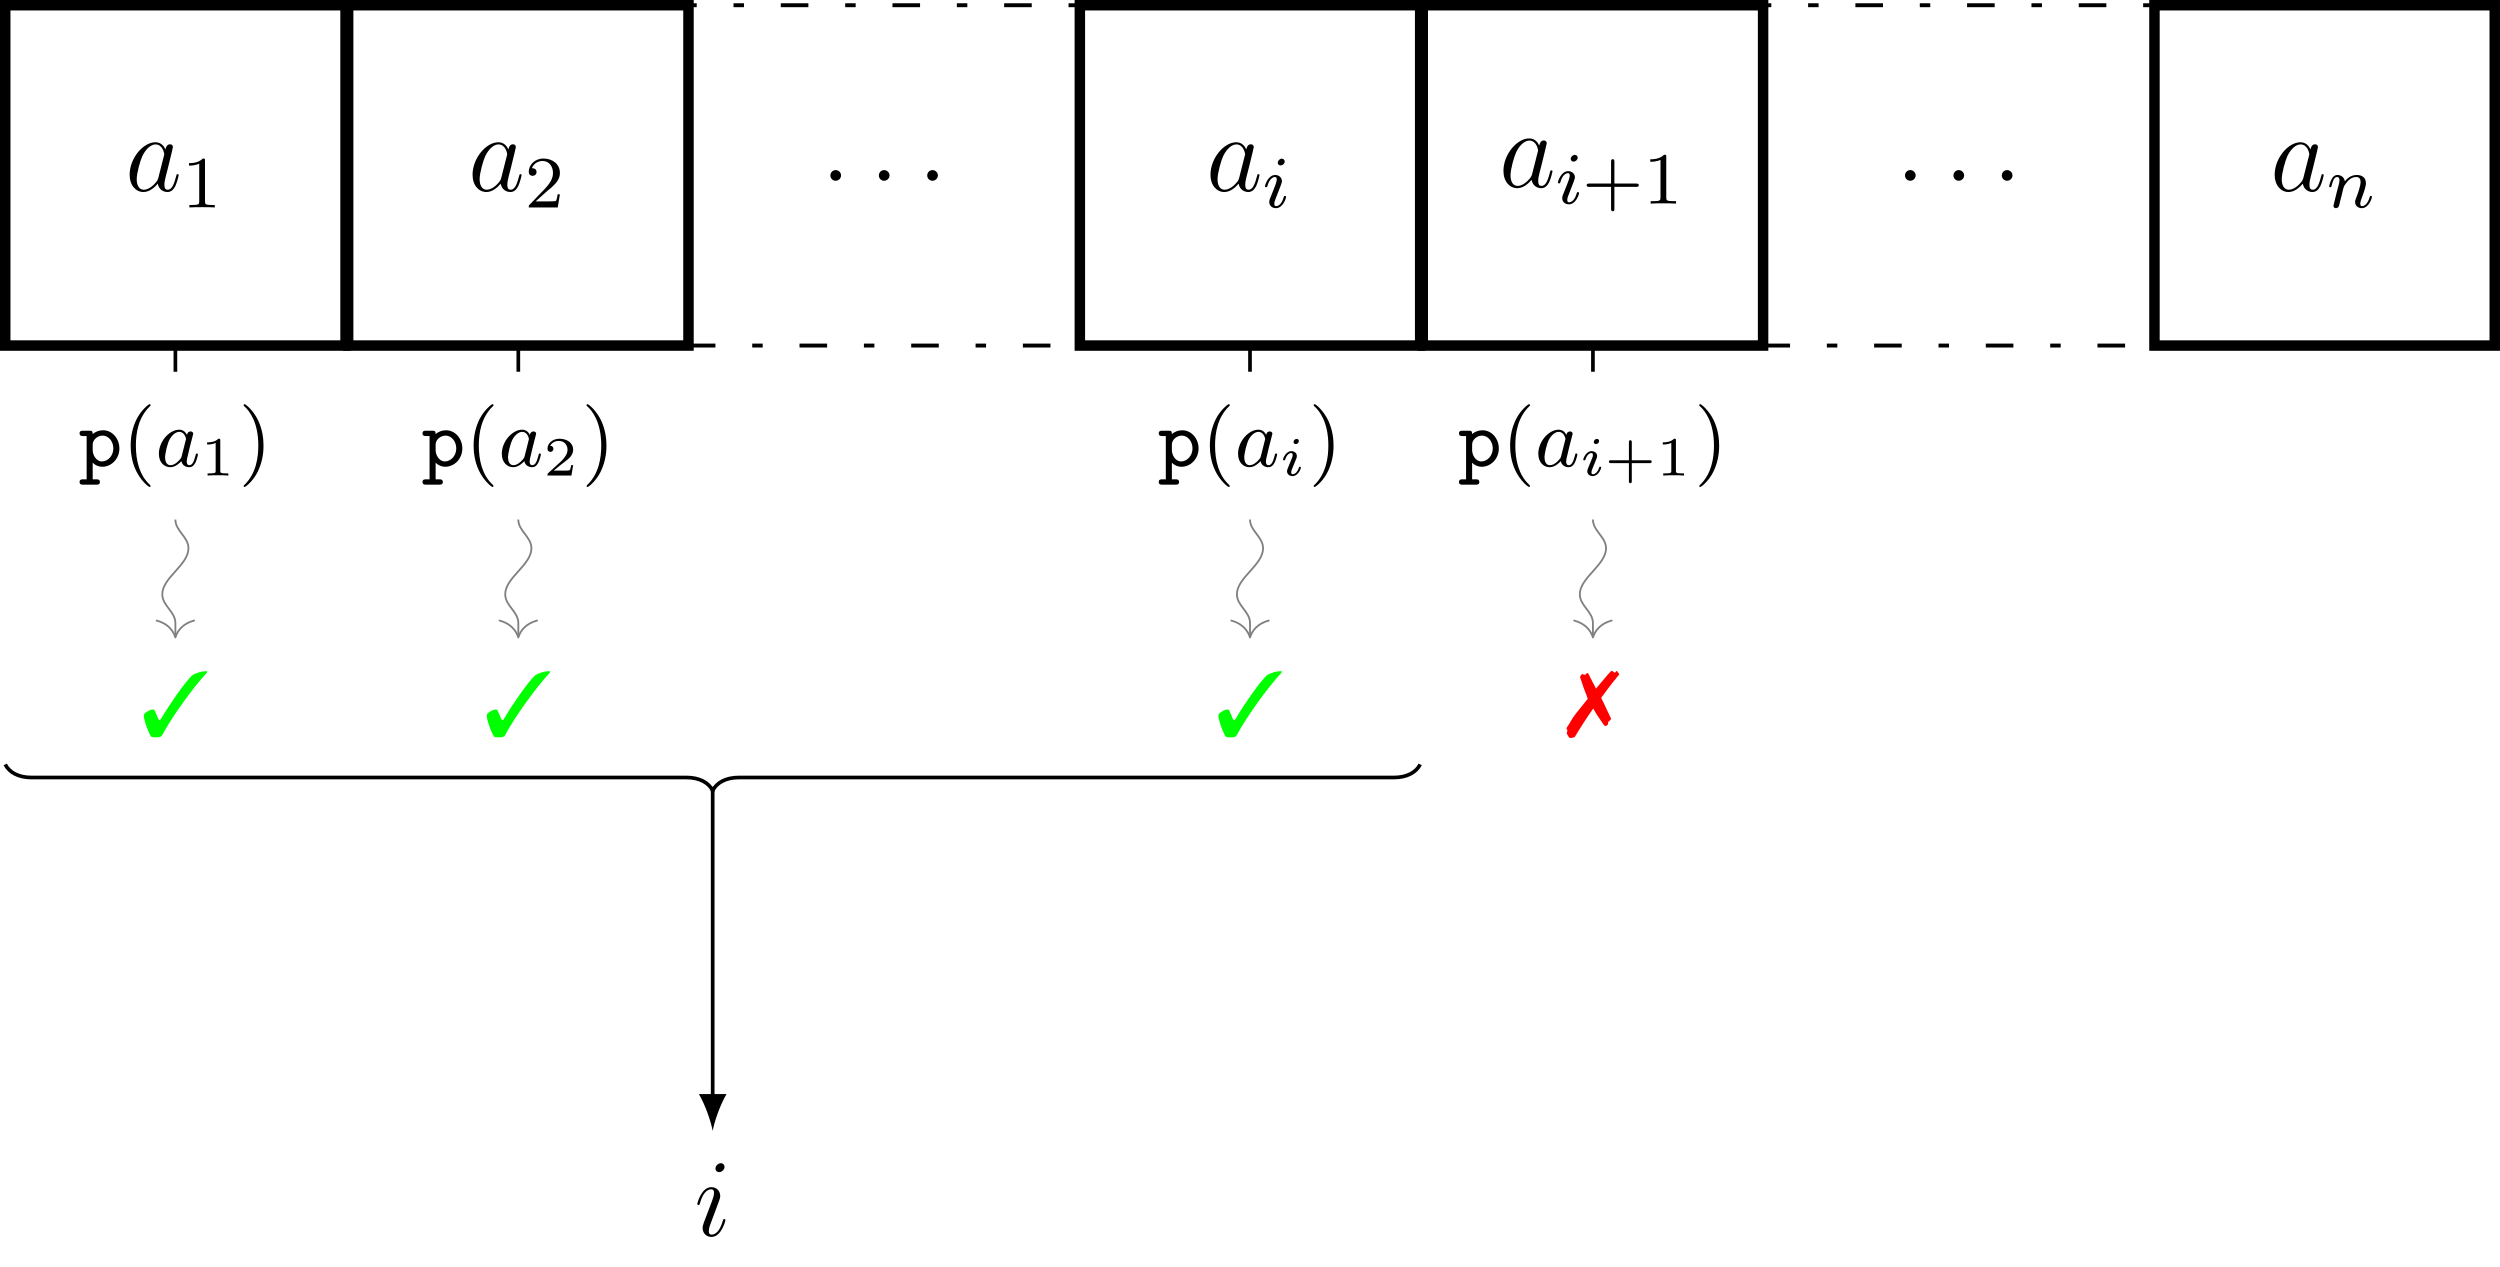
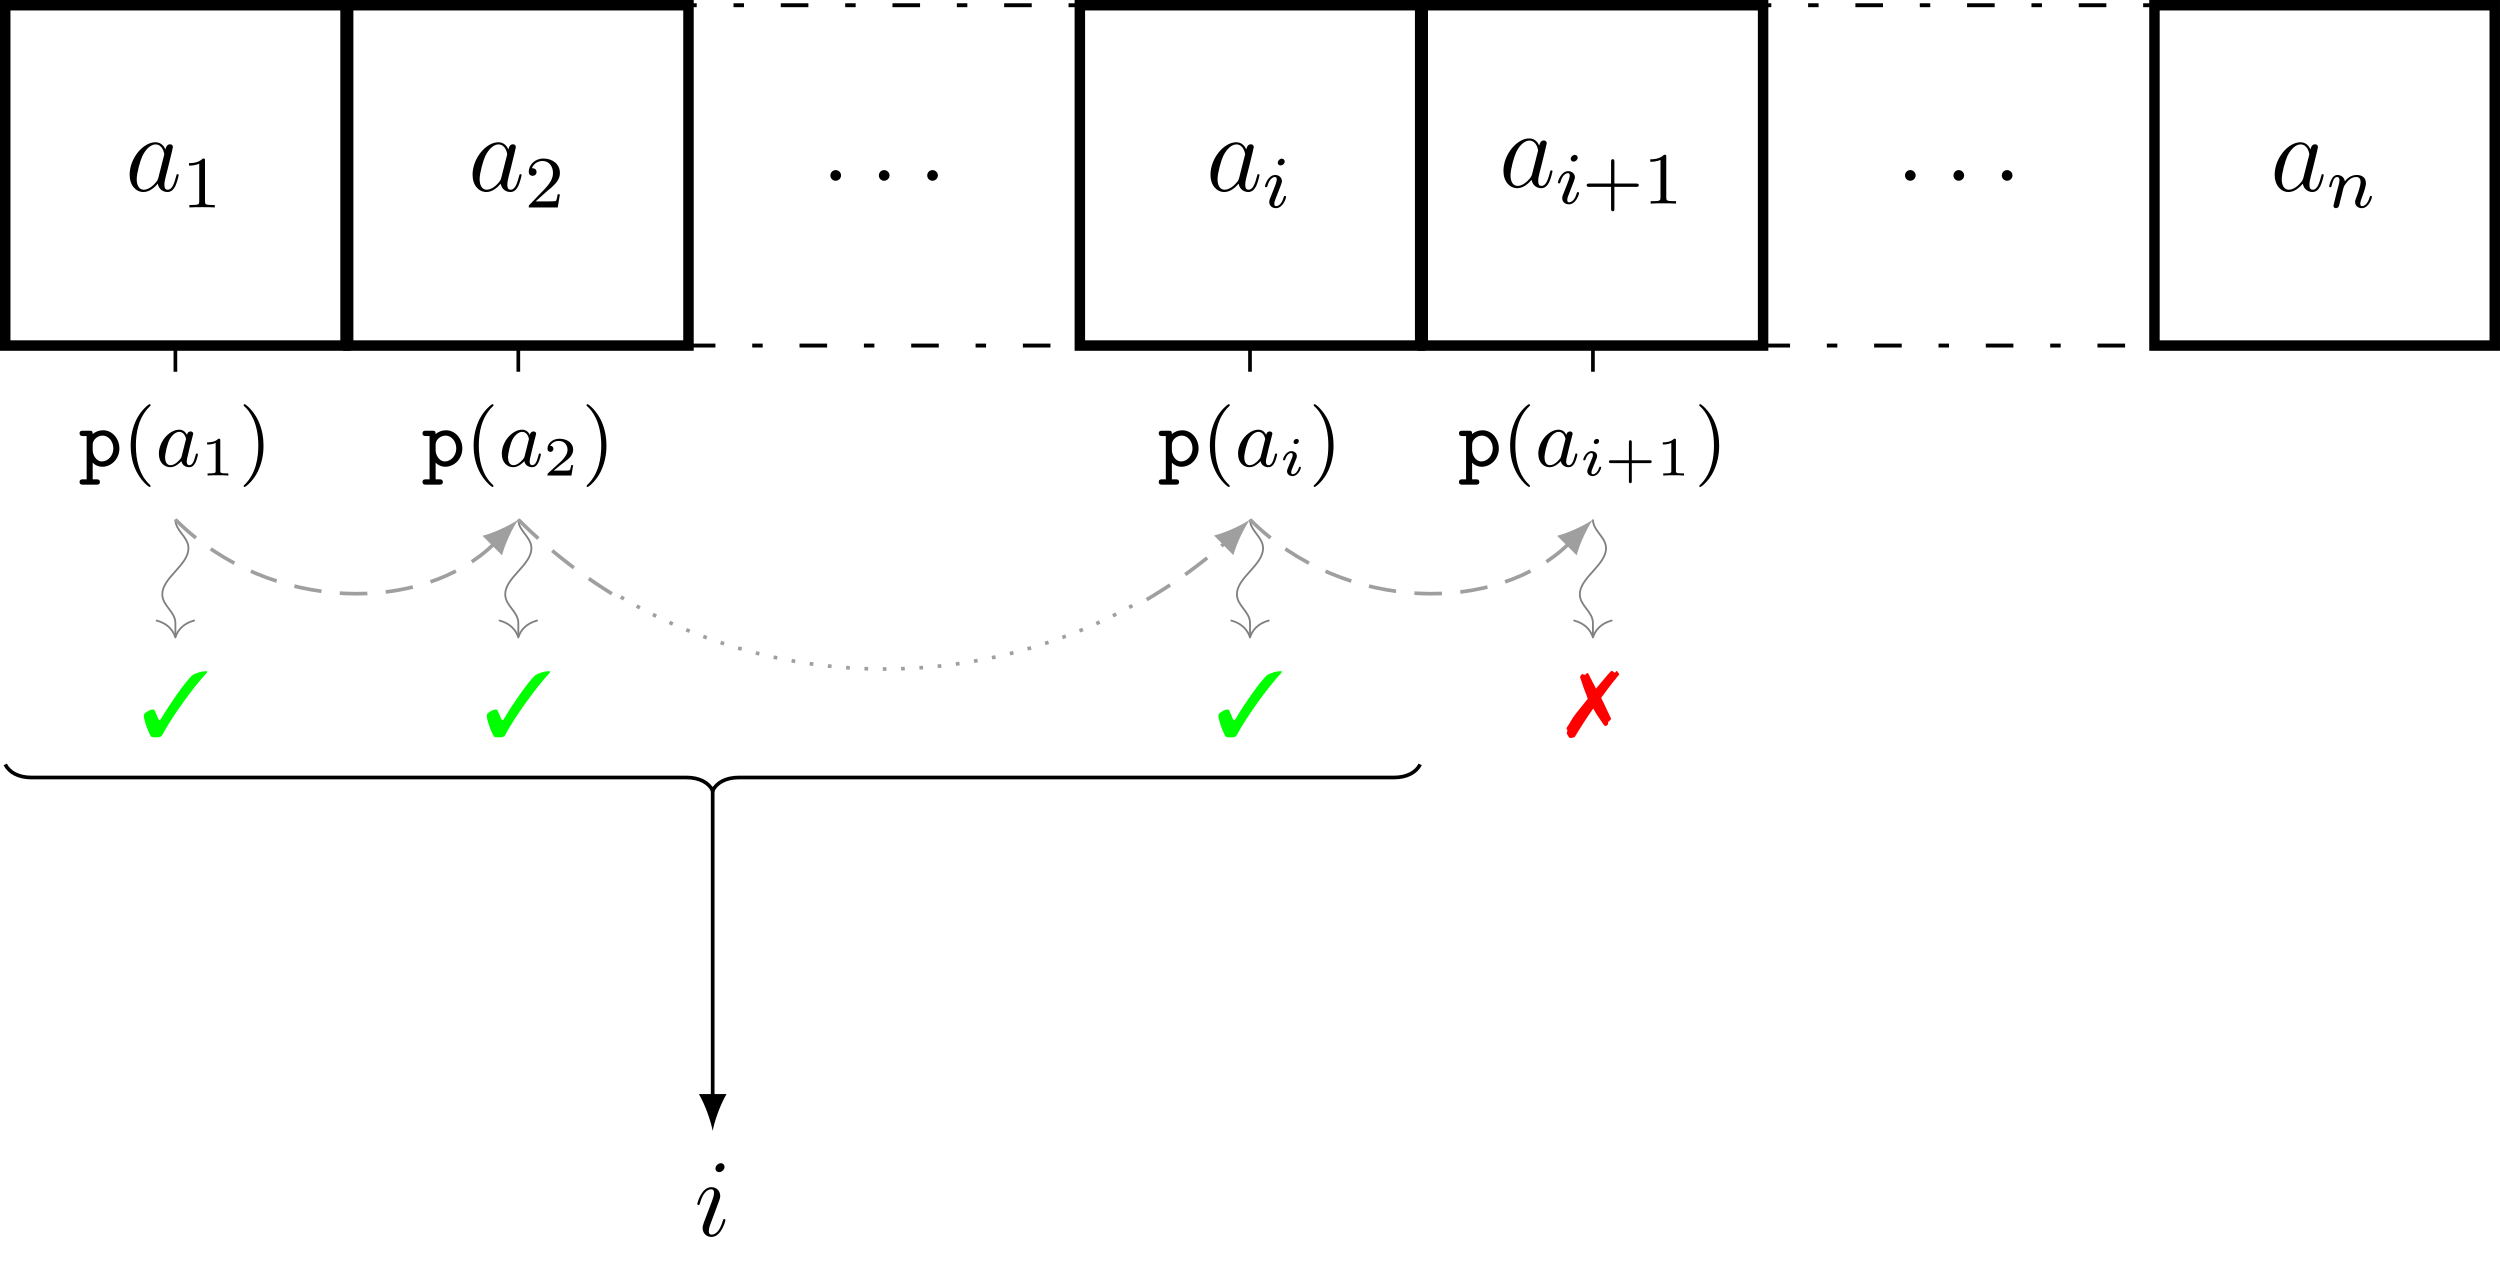
<svg xmlns="http://www.w3.org/2000/svg" xmlns:xlink="http://www.w3.org/1999/xlink" width="270.709pt" height="137.135pt" viewBox="0 0 270.709 137.135" version="1.1">
  <defs>
    <g>
      <symbol overflow="visible" id="glyph0-0">
        <path style="stroke:none;" d="" />
      </symbol>
      <symbol overflow="visible" id="glyph0-1">
        <path style="stroke:none;" d="M 3.594 -1.422 C 3.531 -1.219 3.531 -1.188 3.375 -0.969 C 3.109 -0.641 2.578 -0.125 2.016 -0.125 C 1.531 -0.125 1.25 -0.562 1.25 -1.266 C 1.25 -1.922 1.625 -3.266 1.859 -3.766 C 2.266 -4.609 2.828 -5.031 3.281 -5.031 C 4.078 -5.031 4.234 -4.047 4.234 -3.953 C 4.234 -3.938 4.203 -3.797 4.188 -3.766 Z M 4.359 -4.484 C 4.234 -4.797 3.906 -5.266 3.281 -5.266 C 1.938 -5.266 0.484 -3.531 0.484 -1.75 C 0.484 -0.578 1.172 0.125 1.984 0.125 C 2.641 0.125 3.203 -0.391 3.531 -0.781 C 3.656 -0.078 4.219 0.125 4.578 0.125 C 4.938 0.125 5.219 -0.094 5.438 -0.531 C 5.625 -0.938 5.797 -1.656 5.797 -1.703 C 5.797 -1.766 5.75 -1.812 5.672 -1.812 C 5.562 -1.812 5.562 -1.75 5.516 -1.578 C 5.328 -0.875 5.109 -0.125 4.609 -0.125 C 4.266 -0.125 4.25 -0.438 4.25 -0.672 C 4.25 -0.938 4.281 -1.078 4.391 -1.547 C 4.469 -1.844 4.531 -2.109 4.625 -2.453 C 5.062 -4.25 5.172 -4.672 5.172 -4.75 C 5.172 -4.906 5.047 -5.047 4.859 -5.047 C 4.484 -5.047 4.391 -4.625 4.359 -4.484 Z M 4.359 -4.484 " />
      </symbol>
      <symbol overflow="visible" id="glyph0-2">
        <path style="stroke:none;" d="M 2.203 -0.578 C 2.203 -0.922 1.906 -1.156 1.625 -1.156 C 1.281 -1.156 1.047 -0.875 1.047 -0.578 C 1.047 -0.234 1.328 0 1.609 0 C 1.953 0 2.203 -0.281 2.203 -0.578 Z M 2.203 -0.578 " />
      </symbol>
      <symbol overflow="visible" id="glyph0-3">
        <path style="stroke:none;" d="M 3.375 -1.703 C 3.375 -1.766 3.328 -1.812 3.266 -1.812 C 3.156 -1.812 3.141 -1.781 3.078 -1.578 C 2.766 -0.484 2.281 -0.125 1.891 -0.125 C 1.75 -0.125 1.578 -0.156 1.578 -0.516 C 1.578 -0.844 1.719 -1.188 1.859 -1.547 L 2.688 -3.781 C 2.719 -3.875 2.812 -4.094 2.812 -4.312 C 2.812 -4.812 2.453 -5.266 1.859 -5.266 C 0.766 -5.266 0.328 -3.531 0.328 -3.438 C 0.328 -3.391 0.375 -3.328 0.453 -3.328 C 0.562 -3.328 0.578 -3.375 0.625 -3.547 C 0.906 -4.547 1.359 -5.031 1.828 -5.031 C 1.938 -5.031 2.141 -5.016 2.141 -4.641 C 2.141 -4.328 1.984 -3.938 1.891 -3.672 L 1.047 -1.453 C 0.984 -1.25 0.906 -1.062 0.906 -0.844 C 0.906 -0.312 1.281 0.125 1.859 0.125 C 2.953 0.125 3.375 -1.625 3.375 -1.703 Z M 3.281 -7.453 C 3.281 -7.641 3.141 -7.859 2.875 -7.859 C 2.609 -7.859 2.297 -7.594 2.297 -7.281 C 2.297 -6.984 2.547 -6.891 2.688 -6.891 C 3.016 -6.891 3.281 -7.203 3.281 -7.453 Z M 3.281 -7.453 " />
      </symbol>
      <symbol overflow="visible" id="glyph1-0">
        <path style="stroke:none;" d="" />
      </symbol>
      <symbol overflow="visible" id="glyph1-1">
        <path style="stroke:none;" d="M 2.5 -5.078 C 2.5 -5.297 2.484 -5.297 2.266 -5.297 C 1.938 -4.984 1.516 -4.797 0.766 -4.797 L 0.766 -4.531 C 0.984 -4.531 1.406 -4.531 1.875 -4.734 L 1.875 -0.656 C 1.875 -0.359 1.844 -0.266 1.094 -0.266 L 0.812 -0.266 L 0.812 0 C 1.141 -0.031 1.828 -0.031 2.188 -0.031 C 2.547 -0.031 3.234 -0.031 3.562 0 L 3.562 -0.266 L 3.281 -0.266 C 2.531 -0.266 2.5 -0.359 2.5 -0.656 Z M 2.5 -5.078 " />
      </symbol>
      <symbol overflow="visible" id="glyph1-2">
        <path style="stroke:none;" d="M 2.25 -1.625 C 2.375 -1.75 2.703 -2.016 2.844 -2.125 C 3.328 -2.578 3.797 -3.016 3.797 -3.734 C 3.797 -4.688 3 -5.297 2.016 -5.297 C 1.047 -5.297 0.422 -4.578 0.422 -3.859 C 0.422 -3.469 0.734 -3.422 0.844 -3.422 C 1.016 -3.422 1.266 -3.531 1.266 -3.844 C 1.266 -4.25 0.859 -4.25 0.766 -4.25 C 1 -4.844 1.531 -5.031 1.922 -5.031 C 2.656 -5.031 3.047 -4.406 3.047 -3.734 C 3.047 -2.906 2.469 -2.297 1.516 -1.344 L 0.516 -0.297 C 0.422 -0.219 0.422 -0.203 0.422 0 L 3.562 0 L 3.797 -1.422 L 3.547 -1.422 C 3.531 -1.266 3.469 -0.875 3.375 -0.719 C 3.328 -0.656 2.719 -0.656 2.594 -0.656 L 1.172 -0.656 Z M 2.25 -1.625 " />
      </symbol>
      <symbol overflow="visible" id="glyph1-3">
        <path style="stroke:none;" d="M 3.469 -1.812 L 5.812 -1.812 C 5.922 -1.812 6.109 -1.812 6.109 -1.984 C 6.109 -2.172 5.922 -2.172 5.812 -2.172 L 3.469 -2.172 L 3.469 -4.531 C 3.469 -4.641 3.469 -4.812 3.297 -4.812 C 3.109 -4.812 3.109 -4.641 3.109 -4.531 L 3.109 -2.172 L 0.75 -2.172 C 0.641 -2.172 0.469 -2.172 0.469 -1.984 C 0.469 -1.812 0.641 -1.812 0.75 -1.812 L 3.109 -1.812 L 3.109 0.547 C 3.109 0.656 3.109 0.828 3.297 0.828 C 3.469 0.828 3.469 0.656 3.469 0.547 Z M 3.469 -1.812 " />
      </symbol>
      <symbol overflow="visible" id="glyph2-0">
        <path style="stroke:none;" d="" />
      </symbol>
      <symbol overflow="visible" id="glyph2-1">
        <path style="stroke:none;" d="M 2.375 -4.969 C 2.375 -5.141 2.25 -5.281 2.062 -5.281 C 1.859 -5.281 1.625 -5.078 1.625 -4.844 C 1.625 -4.672 1.75 -4.547 1.938 -4.547 C 2.141 -4.547 2.375 -4.734 2.375 -4.969 Z M 1.219 -2.047 L 0.781 -0.953 C 0.734 -0.828 0.703 -0.734 0.703 -0.594 C 0.703 -0.203 1 0.078 1.422 0.078 C 2.203 0.078 2.531 -1.031 2.531 -1.141 C 2.531 -1.219 2.469 -1.25 2.406 -1.25 C 2.312 -1.25 2.297 -1.188 2.266 -1.109 C 2.094 -0.469 1.766 -0.141 1.438 -0.141 C 1.344 -0.141 1.25 -0.188 1.25 -0.391 C 1.25 -0.594 1.312 -0.734 1.406 -0.984 C 1.484 -1.188 1.562 -1.406 1.656 -1.625 L 1.906 -2.266 C 1.969 -2.453 2.078 -2.703 2.078 -2.844 C 2.078 -3.234 1.75 -3.516 1.344 -3.516 C 0.578 -3.516 0.234 -2.406 0.234 -2.297 C 0.234 -2.219 0.297 -2.188 0.359 -2.188 C 0.469 -2.188 0.469 -2.234 0.5 -2.312 C 0.719 -3.078 1.078 -3.297 1.328 -3.297 C 1.438 -3.297 1.516 -3.25 1.516 -3.031 C 1.516 -2.953 1.5 -2.844 1.422 -2.594 Z M 1.219 -2.047 " />
      </symbol>
      <symbol overflow="visible" id="glyph2-2">
        <path style="stroke:none;" d="M 1.594 -1.312 C 1.625 -1.422 1.703 -1.734 1.719 -1.844 C 1.828 -2.281 1.828 -2.281 2.016 -2.547 C 2.281 -2.938 2.656 -3.297 3.188 -3.297 C 3.469 -3.297 3.641 -3.125 3.641 -2.75 C 3.641 -2.312 3.312 -1.406 3.156 -1.016 C 3.047 -0.75 3.047 -0.703 3.047 -0.594 C 3.047 -0.141 3.422 0.078 3.766 0.078 C 4.547 0.078 4.875 -1.031 4.875 -1.141 C 4.875 -1.219 4.812 -1.25 4.75 -1.25 C 4.656 -1.25 4.641 -1.188 4.625 -1.109 C 4.438 -0.453 4.094 -0.141 3.797 -0.141 C 3.672 -0.141 3.609 -0.219 3.609 -0.406 C 3.609 -0.594 3.672 -0.766 3.75 -0.969 C 3.859 -1.266 4.219 -2.188 4.219 -2.625 C 4.219 -3.234 3.797 -3.516 3.234 -3.516 C 2.578 -3.516 2.172 -3.125 1.938 -2.828 C 1.875 -3.266 1.531 -3.516 1.125 -3.516 C 0.844 -3.516 0.641 -3.328 0.516 -3.078 C 0.312 -2.703 0.234 -2.312 0.234 -2.297 C 0.234 -2.219 0.297 -2.188 0.359 -2.188 C 0.469 -2.188 0.469 -2.219 0.531 -2.438 C 0.625 -2.828 0.766 -3.297 1.094 -3.297 C 1.312 -3.297 1.359 -3.094 1.359 -2.922 C 1.359 -2.766 1.312 -2.625 1.25 -2.359 C 1.234 -2.297 1.109 -1.828 1.078 -1.719 L 0.781 -0.516 C 0.75 -0.391 0.703 -0.203 0.703 -0.172 C 0.703 0.016 0.859 0.078 0.969 0.078 C 1.109 0.078 1.234 -0.016 1.281 -0.109 C 1.312 -0.156 1.375 -0.438 1.406 -0.594 Z M 1.594 -1.312 " />
      </symbol>
      <symbol overflow="visible" id="glyph3-0">
        <path style="stroke:none;" d="" />
      </symbol>
      <symbol overflow="visible" id="glyph3-1">
        <path style="stroke:none;" d="M 1.906 1.984 C 2.031 1.984 2.281 1.984 2.281 1.703 C 2.281 1.406 2.031 1.406 1.906 1.406 L 1.5 1.406 L 1.5 -0.391 C 1.781 -0.109 2.141 0.047 2.531 0.047 C 3.531 0.047 4.391 -0.812 4.391 -1.938 C 4.391 -3 3.625 -3.906 2.625 -3.906 C 2.203 -3.906 1.828 -3.766 1.5 -3.5 C 1.5 -3.828 1.391 -3.859 1.125 -3.859 L 0.453 -3.859 C 0.328 -3.859 0.078 -3.859 0.078 -3.578 C 0.078 -3.281 0.312 -3.281 0.453 -3.281 L 0.844 -3.281 L 0.844 1.406 L 0.453 1.406 C 0.328 1.406 0.078 1.406 0.078 1.688 C 0.078 1.984 0.312 1.984 0.453 1.984 Z M 1.5 -2.359 C 1.5 -2.891 2.031 -3.328 2.578 -3.328 C 3.203 -3.328 3.734 -2.719 3.734 -1.938 C 3.734 -1.141 3.141 -0.531 2.5 -0.531 C 1.859 -0.531 1.5 -1.266 1.5 -1.734 Z M 1.5 -2.359 " />
      </symbol>
      <symbol overflow="visible" id="glyph4-0">
        <path style="stroke:none;" d="" />
      </symbol>
      <symbol overflow="visible" id="glyph4-1">
        <path style="stroke:none;" d="M 3.062 2.141 C 3.062 2.094 3.031 2.062 2.984 2 C 1.828 0.938 1.469 -0.672 1.469 -2.25 C 1.469 -3.625 1.734 -5.312 3 -6.516 C 3.047 -6.562 3.062 -6.578 3.062 -6.625 C 3.062 -6.688 3.016 -6.734 2.953 -6.734 C 2.844 -6.734 2.031 -6.078 1.547 -5.109 C 1.125 -4.25 0.906 -3.312 0.906 -2.25 C 0.906 -1.609 0.984 -0.578 1.484 0.469 C 2.016 1.578 2.844 2.234 2.953 2.234 C 3.016 2.234 3.062 2.203 3.062 2.141 Z M 3.062 2.141 " />
      </symbol>
      <symbol overflow="visible" id="glyph4-2">
        <path style="stroke:none;" d="M 2.672 -2.25 C 2.672 -2.984 2.562 -3.969 2.094 -4.969 C 1.562 -6.078 0.734 -6.734 0.625 -6.734 C 0.531 -6.734 0.516 -6.656 0.516 -6.625 C 0.516 -6.578 0.531 -6.562 0.594 -6.5 C 1.125 -6.031 2.109 -4.812 2.109 -2.25 C 2.109 -0.969 1.875 0.812 0.578 2.031 C 0.562 2.047 0.516 2.094 0.516 2.141 C 0.516 2.156 0.531 2.234 0.625 2.234 C 0.734 2.234 1.547 1.594 2.031 0.609 C 2.453 -0.25 2.672 -1.172 2.672 -2.25 Z M 2.672 -2.25 " />
      </symbol>
      <symbol overflow="visible" id="glyph5-0">
        <path style="stroke:none;" d="" />
      </symbol>
      <symbol overflow="visible" id="glyph5-1">
        <path style="stroke:none;" d="M 3.422 -3.406 C 3.25 -3.734 2.984 -3.969 2.578 -3.969 C 1.531 -3.969 0.375 -2.719 0.375 -1.359 C 0.375 -0.375 1 0.094 1.609 0.094 C 2.188 0.094 2.656 -0.391 2.812 -0.562 C 2.906 -0.062 3.359 0.094 3.641 0.094 C 3.906 0.094 4.125 -0.016 4.328 -0.391 C 4.484 -0.688 4.609 -1.25 4.609 -1.281 C 4.609 -1.328 4.578 -1.391 4.5 -1.391 C 4.391 -1.391 4.375 -1.344 4.344 -1.172 C 4.141 -0.391 3.953 -0.125 3.672 -0.125 C 3.438 -0.125 3.391 -0.344 3.391 -0.531 C 3.391 -0.703 3.438 -0.891 3.516 -1.203 L 3.734 -2.125 C 3.797 -2.344 3.969 -3.016 4 -3.156 C 4.031 -3.281 4.094 -3.5 4.094 -3.531 C 4.094 -3.672 3.969 -3.781 3.812 -3.781 C 3.688 -3.781 3.469 -3.719 3.422 -3.406 Z M 2.844 -1.094 C 2.797 -0.922 2.797 -0.922 2.656 -0.75 C 2.328 -0.359 1.969 -0.125 1.625 -0.125 C 1.188 -0.125 1.047 -0.578 1.047 -0.969 C 1.047 -1.406 1.297 -2.438 1.516 -2.875 C 1.797 -3.406 2.219 -3.734 2.578 -3.734 C 3.172 -3.734 3.312 -3.016 3.312 -2.953 C 3.312 -2.922 3.297 -2.859 3.281 -2.828 Z M 2.844 -1.094 " />
      </symbol>
      <symbol overflow="visible" id="glyph6-0">
        <path style="stroke:none;" d="" />
      </symbol>
      <symbol overflow="visible" id="glyph6-1">
        <path style="stroke:none;" d="M 2.141 -3.797 C 2.141 -3.984 2.125 -3.984 1.938 -3.984 C 1.547 -3.594 0.938 -3.594 0.719 -3.594 L 0.719 -3.359 C 0.875 -3.359 1.281 -3.359 1.641 -3.531 L 1.641 -0.516 C 1.641 -0.312 1.641 -0.234 1.016 -0.234 L 0.766 -0.234 L 0.766 0 C 1.094 -0.031 1.562 -0.031 1.891 -0.031 C 2.219 -0.031 2.688 -0.031 3.016 0 L 3.016 -0.234 L 2.766 -0.234 C 2.141 -0.234 2.141 -0.312 2.141 -0.516 Z M 2.141 -3.797 " />
      </symbol>
      <symbol overflow="visible" id="glyph6-2">
        <path style="stroke:none;" d="M 3.219 -1.125 L 3 -1.125 C 2.984 -1.031 2.922 -0.641 2.844 -0.578 C 2.797 -0.531 2.312 -0.531 2.219 -0.531 L 1.109 -0.531 L 1.875 -1.156 C 2.078 -1.328 2.609 -1.703 2.797 -1.891 C 2.969 -2.062 3.219 -2.375 3.219 -2.797 C 3.219 -3.547 2.547 -3.984 1.734 -3.984 C 0.969 -3.984 0.438 -3.469 0.438 -2.906 C 0.438 -2.609 0.688 -2.562 0.75 -2.562 C 0.906 -2.562 1.078 -2.672 1.078 -2.891 C 1.078 -3.016 1 -3.219 0.734 -3.219 C 0.875 -3.516 1.234 -3.75 1.656 -3.75 C 2.281 -3.75 2.609 -3.281 2.609 -2.797 C 2.609 -2.375 2.328 -1.938 1.922 -1.547 L 0.5 -0.25 C 0.438 -0.188 0.438 -0.188 0.438 0 L 3.031 0 Z M 3.219 -1.125 " />
      </symbol>
      <symbol overflow="visible" id="glyph6-3">
        <path style="stroke:none;" d="M 2.953 -1.344 L 4.891 -1.344 C 4.969 -1.344 5.109 -1.344 5.109 -1.5 C 5.109 -1.656 4.969 -1.656 4.891 -1.656 L 2.953 -1.656 L 2.953 -3.594 C 2.953 -3.672 2.953 -3.828 2.797 -3.828 C 2.641 -3.828 2.641 -3.672 2.641 -3.594 L 2.641 -1.656 L 0.703 -1.656 C 0.625 -1.656 0.469 -1.656 0.469 -1.5 C 0.469 -1.344 0.625 -1.344 0.703 -1.344 L 2.641 -1.344 L 2.641 0.594 C 2.641 0.688 2.641 0.828 2.797 0.828 C 2.953 0.828 2.953 0.688 2.953 0.594 Z M 2.953 -1.344 " />
      </symbol>
      <symbol overflow="visible" id="glyph7-0">
        <path style="stroke:none;" d="" />
      </symbol>
      <symbol overflow="visible" id="glyph7-1">
        <path style="stroke:none;" d="M 7.188 -7.031 C 6.625 -7.031 5.969 -6.844 5.547 -6.547 C 4.781 -5.781 3.344 -3.766 2.297 -2.016 C 2.172 -1.781 2.109 -1.719 2.047 -1.719 C 2 -1.719 1.922 -1.797 1.859 -1.969 L 1.562 -2.672 C 1.5 -2.828 1.453 -2.875 1.328 -2.875 C 1.109 -2.875 0.797 -2.734 0.516 -2.516 C 0.391 -2.422 0.344 -2.328 0.344 -2.203 C 0.344 -1.797 0.672 -0.766 1.062 -0.047 C 1.141 0.125 1.203 0.141 1.609 0.141 C 2.109 0.141 2.219 0.094 2.328 -0.094 C 3.406 -2.109 5.703 -5.297 7.188 -6.875 Z M 7.188 -7.031 " />
      </symbol>
      <symbol overflow="visible" id="glyph7-2">
        <path style="stroke:none;" d="M 3.734 -3.656 C 4.203 -4.312 5.141 -5.547 5.328 -5.734 C 5.406 -5.859 5.5 -5.953 5.578 -6.047 C 5.625 -6.094 5.656 -6.141 5.672 -6.156 C 5.688 -6.172 5.703 -6.188 5.703 -6.203 C 5.703 -6.203 5.641 -6.312 5.625 -6.328 L 5.531 -6.438 C 5.531 -6.438 5.516 -6.469 5.5 -6.5 C 5.453 -6.562 5.438 -6.578 5.438 -6.578 L 5.422 -6.578 C 5.406 -6.578 5.391 -6.562 5.391 -6.547 C 5.344 -6.516 5.312 -6.484 5.281 -6.438 C 5.281 -6.438 5.25 -6.406 5.219 -6.375 C 5.078 -6.484 4.922 -6.578 4.859 -6.578 C 4.828 -6.578 4.812 -6.562 4.453 -6.172 C 3.719 -5.312 3.344 -4.875 3.172 -4.656 C 3.125 -4.781 3.125 -4.781 3.047 -4.922 C 2.844 -5.281 2.719 -5.547 2.609 -5.766 C 2.328 -6.344 2.328 -6.344 2.25 -6.344 C 2.219 -6.344 2.172 -6.312 2.156 -6.312 C 2.141 -6.281 2.125 -6.25 2.109 -6.234 L 2.031 -6.156 C 2 -6.172 1.969 -6.172 1.953 -6.172 C 1.938 -6.172 1.906 -6.172 1.875 -6.156 C 1.797 -6.203 1.766 -6.234 1.719 -6.234 C 1.625 -6.234 1.453 -6.016 1.453 -5.891 C 1.453 -5.875 1.469 -5.797 1.516 -5.703 L 1.828 -4.781 C 1.953 -4.453 2.062 -4.141 2.188 -3.844 C 2.188 -3.797 2.234 -3.703 2.281 -3.547 C 1.062 -2.047 0.688 -1.578 0.516 -1.25 C 0.312 -0.922 0.188 -0.688 0.156 -0.641 C 0.047 -0.516 -0.016 -0.406 -0.016 -0.344 C -0.016 -0.344 0.016 -0.266 0.062 -0.172 C 0.062 -0.141 0.078 -0.109 0.078 -0.094 C 0.078 -0.078 0.062 -0.016 0.031 0.094 C 0.016 0.125 0.016 0.141 0.016 0.156 C 0.016 0.234 0.016 0.234 0.234 0.594 C 0.281 0.672 0.297 0.688 0.375 0.688 C 0.562 0.688 0.797 0.641 0.891 0.562 C 1.359 -0.234 2.156 -1.484 2.875 -2.5 C 3.203 -1.922 3.203 -1.922 3.875 -0.938 C 4.062 -0.672 4.109 -0.609 4.188 -0.609 C 4.312 -0.609 4.5 -0.766 4.5 -0.859 C 4.5 -0.875 4.5 -0.906 4.469 -0.953 C 4.469 -0.953 4.469 -0.984 4.469 -0.984 C 4.469 -1 4.5 -1.031 4.562 -1.094 L 4.672 -1.172 L 4.672 -1.234 C 4.75 -1.281 4.781 -1.312 4.812 -1.375 L 4.781 -1.469 C 4.734 -1.562 4.734 -1.562 4.609 -1.828 C 4.422 -2.219 4.25 -2.609 3.984 -3.156 Z M 3.734 -3.656 " />
      </symbol>
      <symbol overflow="visible" id="glyph8-0">
        <path style="stroke:none;" d="" />
      </symbol>
      <symbol overflow="visible" id="glyph8-1">
        <path style="stroke:none;" d="M 2.078 -3.734 C 2.078 -3.875 1.969 -3.969 1.844 -3.969 C 1.672 -3.969 1.5 -3.812 1.5 -3.641 C 1.5 -3.5 1.609 -3.406 1.734 -3.406 C 1.938 -3.406 2.078 -3.578 2.078 -3.734 Z M 1.719 -1.641 C 1.75 -1.703 1.797 -1.844 1.828 -1.906 C 1.844 -1.953 1.859 -2.016 1.859 -2.125 C 1.859 -2.453 1.562 -2.641 1.266 -2.641 C 0.656 -2.641 0.359 -1.844 0.359 -1.719 C 0.359 -1.688 0.391 -1.641 0.469 -1.641 C 0.562 -1.641 0.578 -1.672 0.594 -1.719 C 0.766 -2.297 1.078 -2.438 1.25 -2.438 C 1.359 -2.438 1.406 -2.359 1.406 -2.219 C 1.406 -2.109 1.375 -2.016 1.359 -1.969 L 1.047 -1.203 C 0.969 -1.031 0.969 -1.016 0.891 -0.812 C 0.812 -0.641 0.797 -0.562 0.797 -0.453 C 0.797 -0.156 1.062 0.062 1.391 0.062 C 2 0.062 2.297 -0.734 2.297 -0.859 C 2.297 -0.875 2.297 -0.953 2.188 -0.953 C 2.094 -0.953 2.094 -0.922 2.062 -0.797 C 1.969 -0.5 1.719 -0.141 1.406 -0.141 C 1.297 -0.141 1.25 -0.203 1.25 -0.359 C 1.25 -0.469 1.281 -0.562 1.359 -0.75 Z M 1.719 -1.641 " />
      </symbol>
    </g>
    <clipPath id="clip1">
      <path d="M 233 0 L 270.711 0 L 270.711 38 L 233 38 Z M 233 0 " />
    </clipPath>
    <clipPath id="clip2">
      <path d="M 232 0 L 270.711 0 L 270.711 38 L 232 38 Z M 232 0 " />
    </clipPath>
  </defs>
  <g id="surface1">
    <path style="fill-rule:nonzero;fill:rgb(100%,100%,100%);fill-opacity:1;stroke-width:1.134;stroke-linecap:butt;stroke-linejoin:miter;stroke:rgb(0%,0%,0%);stroke-opacity:1;stroke-miterlimit:10;" d="M -18.426 -18.426 L 18.426 -18.426 L 18.426 18.426 L -18.426 18.426 Z M -18.426 -18.426 " transform="matrix(1,0,0,-1,18.992,18.992)" />
    <g style="fill:rgb(0%,0%,0%);fill-opacity:1;">
      <use xlink:href="#glyph0-1" x="13.554" y="20.669" />
    </g>
    <g style="fill:rgb(0%,0%,0%);fill-opacity:1;">
      <use xlink:href="#glyph1-1" x="19.698" y="22.463" />
    </g>
    <path style="fill-rule:nonzero;fill:rgb(100%,100%,100%);fill-opacity:1;stroke-width:1.134;stroke-linecap:butt;stroke-linejoin:miter;stroke:rgb(0%,0%,0%);stroke-opacity:1;stroke-miterlimit:10;" d="M -18.427 -18.426 L 18.425 -18.426 L 18.425 18.426 L -18.427 18.426 Z M -18.427 -18.426 " transform="matrix(1,0,0,-1,56.126,18.992)" />
    <g style="fill:rgb(0%,0%,0%);fill-opacity:1;">
      <use xlink:href="#glyph0-1" x="50.687" y="20.669" />
    </g>
    <g style="fill:rgb(0%,0%,0%);fill-opacity:1;">
      <use xlink:href="#glyph1-2" x="56.832" y="22.463" />
    </g>
    <path style="fill:none;stroke-width:0.425;stroke-linecap:butt;stroke-linejoin:miter;stroke:rgb(0%,0%,0%);stroke-opacity:1;stroke-dasharray:2.989,3.985,1.134,3.985;stroke-miterlimit:10;" d="M -21.26 -18.426 L 21.26 -18.426 L 21.26 18.426 L -21.26 18.426 Z M -21.26 -18.426 " transform="matrix(1,0,0,-1,95.74,18.992)" />
    <g style="fill:rgb(0%,0%,0%);fill-opacity:1;">
      <use xlink:href="#glyph0-2" x="88.87" y="19.574" />
    </g>
    <g style="fill:rgb(0%,0%,0%);fill-opacity:1;">
      <use xlink:href="#glyph0-2" x="94.118" y="19.574" />
    </g>
    <g style="fill:rgb(0%,0%,0%);fill-opacity:1;">
      <use xlink:href="#glyph0-2" x="99.355" y="19.574" />
    </g>
    <path style="fill-rule:nonzero;fill:rgb(100%,100%,100%);fill-opacity:1;stroke-width:1.134;stroke-linecap:butt;stroke-linejoin:miter;stroke:rgb(0%,0%,0%);stroke-opacity:1;stroke-miterlimit:10;" d="M -18.424 -18.426 L 18.427 -18.426 L 18.427 18.426 L -18.424 18.426 Z M -18.424 -18.426 " transform="matrix(1,0,0,-1,135.354,18.992)" />
    <g style="fill:rgb(0%,0%,0%);fill-opacity:1;">
      <use xlink:href="#glyph0-1" x="130.591" y="20.669" />
    </g>
    <g style="fill:rgb(0%,0%,0%);fill-opacity:1;">
      <use xlink:href="#glyph2-1" x="136.736" y="22.463" />
    </g>
    <path style="fill-rule:nonzero;fill:rgb(100%,100%,100%);fill-opacity:1;stroke-width:1.134;stroke-linecap:butt;stroke-linejoin:miter;stroke:rgb(0%,0%,0%);stroke-opacity:1;stroke-miterlimit:10;" d="M -18.425 -18.426 L 18.426 -18.426 L 18.426 18.426 L -18.425 18.426 Z M -18.425 -18.426 " transform="matrix(1,0,0,-1,172.488,18.992)" />
    <g style="fill:rgb(0%,0%,0%);fill-opacity:1;">
      <use xlink:href="#glyph0-1" x="162.315" y="20.254" />
    </g>
    <g style="fill:rgb(0%,0%,0%);fill-opacity:1;">
      <use xlink:href="#glyph2-1" x="168.46" y="22.048" />
    </g>
    <g style="fill:rgb(0%,0%,0%);fill-opacity:1;">
      <use xlink:href="#glyph1-3" x="171.343" y="22.048" />
      <use xlink:href="#glyph1-1" x="177.929" y="22.048" />
    </g>
    <path style="fill:none;stroke-width:0.425;stroke-linecap:butt;stroke-linejoin:miter;stroke:rgb(0%,0%,0%);stroke-opacity:1;stroke-dasharray:2.989,3.985,1.134,3.985;stroke-miterlimit:10;" d="M -21.258 -18.426 L 21.261 -18.426 L 21.261 18.426 L -21.258 18.426 Z M -21.258 -18.426 " transform="matrix(1,0,0,-1,212.102,18.992)" />
    <g style="fill:rgb(0%,0%,0%);fill-opacity:1;">
      <use xlink:href="#glyph0-2" x="205.232" y="19.574" />
    </g>
    <g style="fill:rgb(0%,0%,0%);fill-opacity:1;">
      <use xlink:href="#glyph0-2" x="210.48" y="19.574" />
    </g>
    <g style="fill:rgb(0%,0%,0%);fill-opacity:1;">
      <use xlink:href="#glyph0-2" x="215.717" y="19.574" />
    </g>
    <g clip-path="url(#clip1)" clip-rule="nonzero">
      <path style=" stroke:none;fill-rule:nonzero;fill:rgb(100%,100%,100%);fill-opacity:1;" d="M 233.293 37.418 L 270.141 37.418 L 270.141 0.566 L 233.293 0.566 Z M 233.293 37.418 " />
    </g>
    <g clip-path="url(#clip2)" clip-rule="nonzero">
      <path style="fill:none;stroke-width:1.134;stroke-linecap:butt;stroke-linejoin:miter;stroke:rgb(0%,0%,0%);stroke-opacity:1;stroke-miterlimit:10;" d="M -18.424 -18.426 L 18.424 -18.426 L 18.424 18.426 L -18.424 18.426 Z M -18.424 -18.426 " transform="matrix(1,0,0,-1,251.717,18.992)" />
    </g>
    <g style="fill:rgb(0%,0%,0%);fill-opacity:1;">
      <use xlink:href="#glyph0-1" x="245.826" y="20.669" />
    </g>
    <g style="fill:rgb(0%,0%,0%);fill-opacity:1;">
      <use xlink:href="#glyph2-2" x="251.971" y="22.463" />
    </g>
    <g style="fill:rgb(0%,0%,0%);fill-opacity:1;">
      <use xlink:href="#glyph3-1" x="8.538" y="50.497" />
    </g>
    <g style="fill:rgb(0%,0%,0%);fill-opacity:1;">
      <use xlink:href="#glyph4-1" x="13.245" y="50.497" />
    </g>
    <g style="fill:rgb(0%,0%,0%);fill-opacity:1;">
      <use xlink:href="#glyph5-1" x="16.829" y="50.497" />
    </g>
    <g style="fill:rgb(0%,0%,0%);fill-opacity:1;">
      <use xlink:href="#glyph6-1" x="21.711" y="51.493" />
    </g>
    <g style="fill:rgb(0%,0%,0%);fill-opacity:1;">
      <use xlink:href="#glyph4-2" x="25.862" y="50.497" />
    </g>
    <g style="fill:rgb(0%,100%,0%);fill-opacity:1;">
      <use xlink:href="#glyph7-1" x="15.231" y="79.7" />
    </g>
    <path style="fill:none;stroke-width:0.199;stroke-linecap:butt;stroke-linejoin:miter;stroke:rgb(50%,50%,50%);stroke-opacity:1;stroke-miterlimit:10;" d="M -116.362 -37.266 C -116.362 -38.512 -114.948 -39.133 -114.948 -40.379 C -114.948 -41.289 -115.655 -42.078 -116.362 -42.871 C -117.073 -43.664 -117.78 -44.453 -117.78 -45.36 C -117.78 -46.606 -116.362 -47.231 -116.362 -48.473 L -116.362 -49.934 " transform="matrix(1,0,0,-1,135.354,18.992)" />
    <path style="fill:none;stroke-width:0.199;stroke-linecap:round;stroke-linejoin:round;stroke:rgb(50%,50%,50%);stroke-opacity:1;stroke-miterlimit:10;" d="M -1.832 2.029 C -1.5 0.811 -0.754 0.236 0 0.002 C -0.754 -0.236 -1.5 -0.811 -1.832 -2.029 " transform="matrix(0,1,1,0,18.99025,69.02717)" />
    <path style="fill:none;stroke-width:0.399;stroke-linecap:butt;stroke-linejoin:miter;stroke:rgb(0%,0%,0%);stroke-opacity:1;stroke-miterlimit:10;" d="M -116.362 -18.426 L -116.362 -21.262 " transform="matrix(1,0,0,-1,135.354,18.992)" />
    <g style="fill:rgb(0%,0%,0%);fill-opacity:1;">
      <use xlink:href="#glyph3-1" x="45.672" y="50.497" />
    </g>
    <g style="fill:rgb(0%,0%,0%);fill-opacity:1;">
      <use xlink:href="#glyph4-1" x="50.379" y="50.497" />
    </g>
    <g style="fill:rgb(0%,0%,0%);fill-opacity:1;">
      <use xlink:href="#glyph5-1" x="53.963" y="50.497" />
    </g>
    <g style="fill:rgb(0%,0%,0%);fill-opacity:1;">
      <use xlink:href="#glyph6-2" x="58.845" y="51.493" />
    </g>
    <g style="fill:rgb(0%,0%,0%);fill-opacity:1;">
      <use xlink:href="#glyph4-2" x="62.996" y="50.497" />
    </g>
    <g style="fill:rgb(0%,100%,0%);fill-opacity:1;">
      <use xlink:href="#glyph7-1" x="52.365" y="79.7" />
    </g>
    <path style="fill:none;stroke-width:0.199;stroke-linecap:butt;stroke-linejoin:miter;stroke:rgb(50%,50%,50%);stroke-opacity:1;stroke-miterlimit:10;" d="M -79.229 -37.266 C -79.229 -38.512 -77.811 -39.133 -77.811 -40.379 C -77.811 -41.289 -78.522 -42.078 -79.229 -42.871 C -79.94 -43.664 -80.647 -44.453 -80.647 -45.36 C -80.647 -46.606 -79.229 -47.231 -79.229 -48.473 L -79.229 -49.934 " transform="matrix(1,0,0,-1,135.354,18.992)" />
    <path style="fill:none;stroke-width:0.199;stroke-linecap:round;stroke-linejoin:round;stroke:rgb(50%,50%,50%);stroke-opacity:1;stroke-miterlimit:10;" d="M -1.832 2.032 C -1.5 0.813 -0.754 0.239 0 0 C -0.754 -0.238 -1.5 -0.812 -1.832 -2.031 " transform="matrix(0,1,1,0,56.12465,69.02717)" />
    <path style="fill:none;stroke-width:0.399;stroke-linecap:butt;stroke-linejoin:miter;stroke:rgb(0%,0%,0%);stroke-opacity:1;stroke-miterlimit:10;" d="M -79.229 -18.426 L -79.229 -21.262 " transform="matrix(1,0,0,-1,135.354,18.992)" />
    <g style="fill:rgb(0%,0%,0%);fill-opacity:1;">
      <use xlink:href="#glyph3-1" x="125.395" y="50.497" />
    </g>
    <g style="fill:rgb(0%,0%,0%);fill-opacity:1;">
      <use xlink:href="#glyph4-1" x="130.102" y="50.497" />
    </g>
    <g style="fill:rgb(0%,0%,0%);fill-opacity:1;">
      <use xlink:href="#glyph5-1" x="133.686" y="50.497" />
    </g>
    <g style="fill:rgb(0%,0%,0%);fill-opacity:1;">
      <use xlink:href="#glyph8-1" x="138.568" y="51.493" />
    </g>
    <g style="fill:rgb(0%,0%,0%);fill-opacity:1;">
      <use xlink:href="#glyph4-2" x="141.73" y="50.497" />
    </g>
    <g style="fill:rgb(0%,100%,0%);fill-opacity:1;">
      <use xlink:href="#glyph7-1" x="131.593" y="79.7" />
    </g>
    <path style="fill:none;stroke-width:0.199;stroke-linecap:butt;stroke-linejoin:miter;stroke:rgb(50%,50%,50%);stroke-opacity:1;stroke-miterlimit:10;" d="M 0.001 -37.266 C 0.001 -38.512 1.416 -39.133 1.416 -40.379 C 1.416 -41.289 0.709 -42.078 0.001 -42.871 C -0.709 -43.664 -1.417 -44.453 -1.417 -45.36 C -1.417 -46.606 0.001 -47.231 0.001 -48.473 L 0.001 -49.934 " transform="matrix(1,0,0,-1,135.354,18.992)" />
    <path style="fill:none;stroke-width:0.199;stroke-linecap:round;stroke-linejoin:round;stroke:rgb(50%,50%,50%);stroke-opacity:1;stroke-miterlimit:10;" d="M -1.832 2.033 C -1.5 0.814 -0.754 0.236 0 0.001 C -0.754 -0.237 -1.5 -0.811 -1.832 -2.03 " transform="matrix(0,1,1,0,135.354,69.02717)" />
    <path style="fill:none;stroke-width:0.399;stroke-linecap:butt;stroke-linejoin:miter;stroke:rgb(0%,0%,0%);stroke-opacity:1;stroke-miterlimit:10;" d="M 0.001 -18.426 L 0.001 -21.262 " transform="matrix(1,0,0,-1,135.354,18.992)" />
    <g style="fill:rgb(0%,0%,0%);fill-opacity:1;">
      <use xlink:href="#glyph3-1" x="157.907" y="50.497" />
    </g>
    <g style="fill:rgb(0%,0%,0%);fill-opacity:1;">
      <use xlink:href="#glyph4-1" x="162.615" y="50.497" />
    </g>
    <g style="fill:rgb(0%,0%,0%);fill-opacity:1;">
      <use xlink:href="#glyph5-1" x="166.198" y="50.497" />
    </g>
    <g style="fill:rgb(0%,0%,0%);fill-opacity:1;">
      <use xlink:href="#glyph8-1" x="171.08" y="51.493" />
    </g>
    <g style="fill:rgb(0%,0%,0%);fill-opacity:1;">
      <use xlink:href="#glyph6-3" x="173.744" y="51.493" />
      <use xlink:href="#glyph6-1" x="179.334" y="51.493" />
    </g>
    <g style="fill:rgb(0%,0%,0%);fill-opacity:1;">
      <use xlink:href="#glyph4-2" x="183.485" y="50.497" />
    </g>
    <g style="fill:rgb(100%,0%,0%);fill-opacity:1;">
      <use xlink:href="#glyph7-2" x="169.644" y="79.222" />
    </g>
    <path style="fill:none;stroke-width:0.199;stroke-linecap:butt;stroke-linejoin:miter;stroke:rgb(50%,50%,50%);stroke-opacity:1;stroke-miterlimit:10;" d="M 37.134 -37.266 C 37.134 -38.512 38.552 -39.133 38.552 -40.379 C 38.552 -41.289 37.841 -42.078 37.134 -42.871 C 36.427 -43.664 35.716 -44.453 35.716 -45.36 C 35.716 -46.606 37.134 -47.231 37.134 -48.473 L 37.134 -49.934 " transform="matrix(1,0,0,-1,135.354,18.992)" />
    <path style="fill:none;stroke-width:0.199;stroke-linecap:round;stroke-linejoin:round;stroke:rgb(50%,50%,50%);stroke-opacity:1;stroke-miterlimit:10;" d="M -1.832 2.031 C -1.5 0.812 -0.754 0.238 0 -0 C -0.754 -0.238 -1.5 -0.813 -1.832 -2.031 " transform="matrix(0,1,1,0,172.4884,69.02717)" />
    <path style="fill:none;stroke-width:0.399;stroke-linecap:butt;stroke-linejoin:miter;stroke:rgb(0%,0%,0%);stroke-opacity:1;stroke-miterlimit:10;" d="M 37.134 -18.426 L 37.134 -21.262 " transform="matrix(1,0,0,-1,135.354,18.992)" />
+     <path style="fill:none;stroke-width:0.399;stroke-linecap:butt;stroke-linejoin:miter;stroke:rgb(62.5%,62.5%,62.5%);stroke-opacity:1;stroke-dasharray:2.989,1.993;stroke-miterlimit:10;" d="M -116.362 -37.266 C -106.124 -47.508 -89.467 -47.508 -81.764 -39.801 " transform="matrix(1,0,0,-1,135.354,18.992)" />
+     <path style=" stroke:none;fill-rule:nonzero;fill:rgb(62.5%,62.5%,62.5%);fill-opacity:1;" d="M 56.125 56.258 C 55.23 56.867 53.59 57.668 52.25 58.02 L 54.363 60.133 C 54.715 58.793 55.516 57.152 56.125 56.258 " />
+     <path style="fill:none;stroke-width:0.399;stroke-linecap:butt;stroke-linejoin:miter;stroke:rgb(62.5%,62.5%,62.5%);stroke-opacity:1;stroke-dasharray:2.989,1.993;stroke-miterlimit:10;" d="M -79.229 -37.266 L -78.604 -37.883 L -77.967 -38.492 L -77.323 -39.086 L -76.666 -39.676 L -76.002 -40.25 L -75.331 -40.817 L -74.647 -41.375 L -73.959 -41.918 L -73.26 -42.453 L -72.553 -42.977 L -71.838 -43.488 L -71.116 -43.988 L -70.385 -44.477 L -69.647 -44.953 L -68.901 -45.422 L -68.065 -45.922 M -68.065 -45.922 L -67.862 -45.578 M -66.331 -46.903 L -66.143 -46.551 M -64.565 -47.821 L -64.385 -47.461 M -62.764 -48.672 L -62.6 -48.309 M -60.936 -49.461 L -60.784 -49.094 M -59.077 -50.184 L -58.94 -49.809 M -57.198 -50.84 L -57.073 -50.461 M -55.291 -51.43 L -55.182 -51.047 M -53.37 -51.949 L -53.272 -51.563 M -51.428 -52.403 L -51.346 -52.012 M -49.475 -52.785 L -49.405 -52.391 M -47.506 -53.098 L -47.452 -52.703 M -45.53 -53.34 L -45.487 -52.946 M -43.545 -53.516 L -43.518 -53.117 M -41.557 -53.617 L -41.541 -53.219 M -39.565 -53.653 L -39.565 -53.254 M -37.573 -53.613 L -37.588 -53.215 M -35.584 -53.508 L -35.612 -53.11 M -33.6 -53.332 L -33.643 -52.934 M -31.624 -53.082 L -31.678 -52.688 M -29.655 -52.766 L -29.725 -52.375 M -27.702 -52.379 L -27.788 -51.992 M -25.764 -51.926 L -25.862 -51.539 M -23.842 -51.403 L -23.952 -51.02 M -21.94 -50.809 L -22.065 -50.43 M -20.057 -50.153 L -20.198 -49.778 M -18.202 -49.426 L -18.354 -49.055 M -16.377 -48.633 L -16.541 -48.27 M -14.577 -47.778 L -14.756 -47.418 M -12.811 -46.856 L -13.002 -46.504 M -11.19 -45.938 L -10.436 -45.485 L -9.69 -45.02 L -8.948 -44.547 L -8.217 -44.059 L -7.495 -43.559 L -6.776 -43.051 L -6.069 -42.528 L -5.37 -41.996 L -4.678 -41.453 L -3.995 -40.899 L -3.323 -40.332 L -2.659 -39.758 L -2.002 -39.172 L -1.354 -38.578 L -0.717 -37.969 L -2.561 -39.781 " transform="matrix(1,0,0,-1,135.354,18.992)" />
+     <path style=" stroke:none;fill-rule:nonzero;fill:rgb(62.5%,62.5%,62.5%);fill-opacity:1;" d="M 135.355 56.258 C 134.457 56.863 132.801 57.648 131.461 57.988 L 133.555 60.121 C 133.922 58.785 134.734 57.145 135.355 56.258 " />
+     <path style="fill:none;stroke-width:0.399;stroke-linecap:butt;stroke-linejoin:miter;stroke:rgb(62.5%,62.5%,62.5%);stroke-opacity:1;stroke-dasharray:2.989,1.993;stroke-miterlimit:10;" d="M 0.001 -37.266 C 10.24 -47.508 26.896 -47.508 34.599 -39.801 " transform="matrix(1,0,0,-1,135.354,18.992)" />
+     <path style=" stroke:none;fill-rule:nonzero;fill:rgb(62.5%,62.5%,62.5%);fill-opacity:1;" d="M 172.488 56.258 C 171.598 56.867 169.953 57.668 168.613 58.02 L 170.727 60.133 C 171.078 58.793 171.879 57.152 172.488 56.258 " />
    <path style="fill:none;stroke-width:0.399;stroke-linecap:butt;stroke-linejoin:miter;stroke:rgb(0%,0%,0%);stroke-opacity:1;stroke-miterlimit:10;" d="M -134.788 -63.781 C -134.366 -64.629 -133.374 -65.199 -131.956 -65.199 L -61.018 -65.199 C -59.6 -65.199 -58.608 -65.766 -58.182 -66.613 C -57.756 -65.766 -56.764 -65.199 -55.346 -65.199 L 15.591 -65.199 C 17.009 -65.199 18.001 -64.629 18.427 -63.781 " transform="matrix(1,0,0,-1,135.354,18.992)" />
    <g style="fill:rgb(0%,0%,0%);fill-opacity:1;">
      <use xlink:href="#glyph0-3" x="75.176" y="133.814" />
    </g>
    <path style="fill:none;stroke-width:0.399;stroke-linecap:butt;stroke-linejoin:miter;stroke:rgb(0%,0%,0%);stroke-opacity:1;stroke-miterlimit:10;" d="M -58.182 -66.613 L -58.182 -99.879 " transform="matrix(1,0,0,-1,135.354,18.992)" />
    <path style=" stroke:none;fill-rule:nonzero;fill:rgb(0%,0%,0%);fill-opacity:1;" d="M 77.172 122.457 C 77.371 121.395 77.969 119.668 78.668 118.473 L 75.68 118.473 C 76.375 119.668 76.973 121.395 77.172 122.457 " />
  </g>
</svg>
